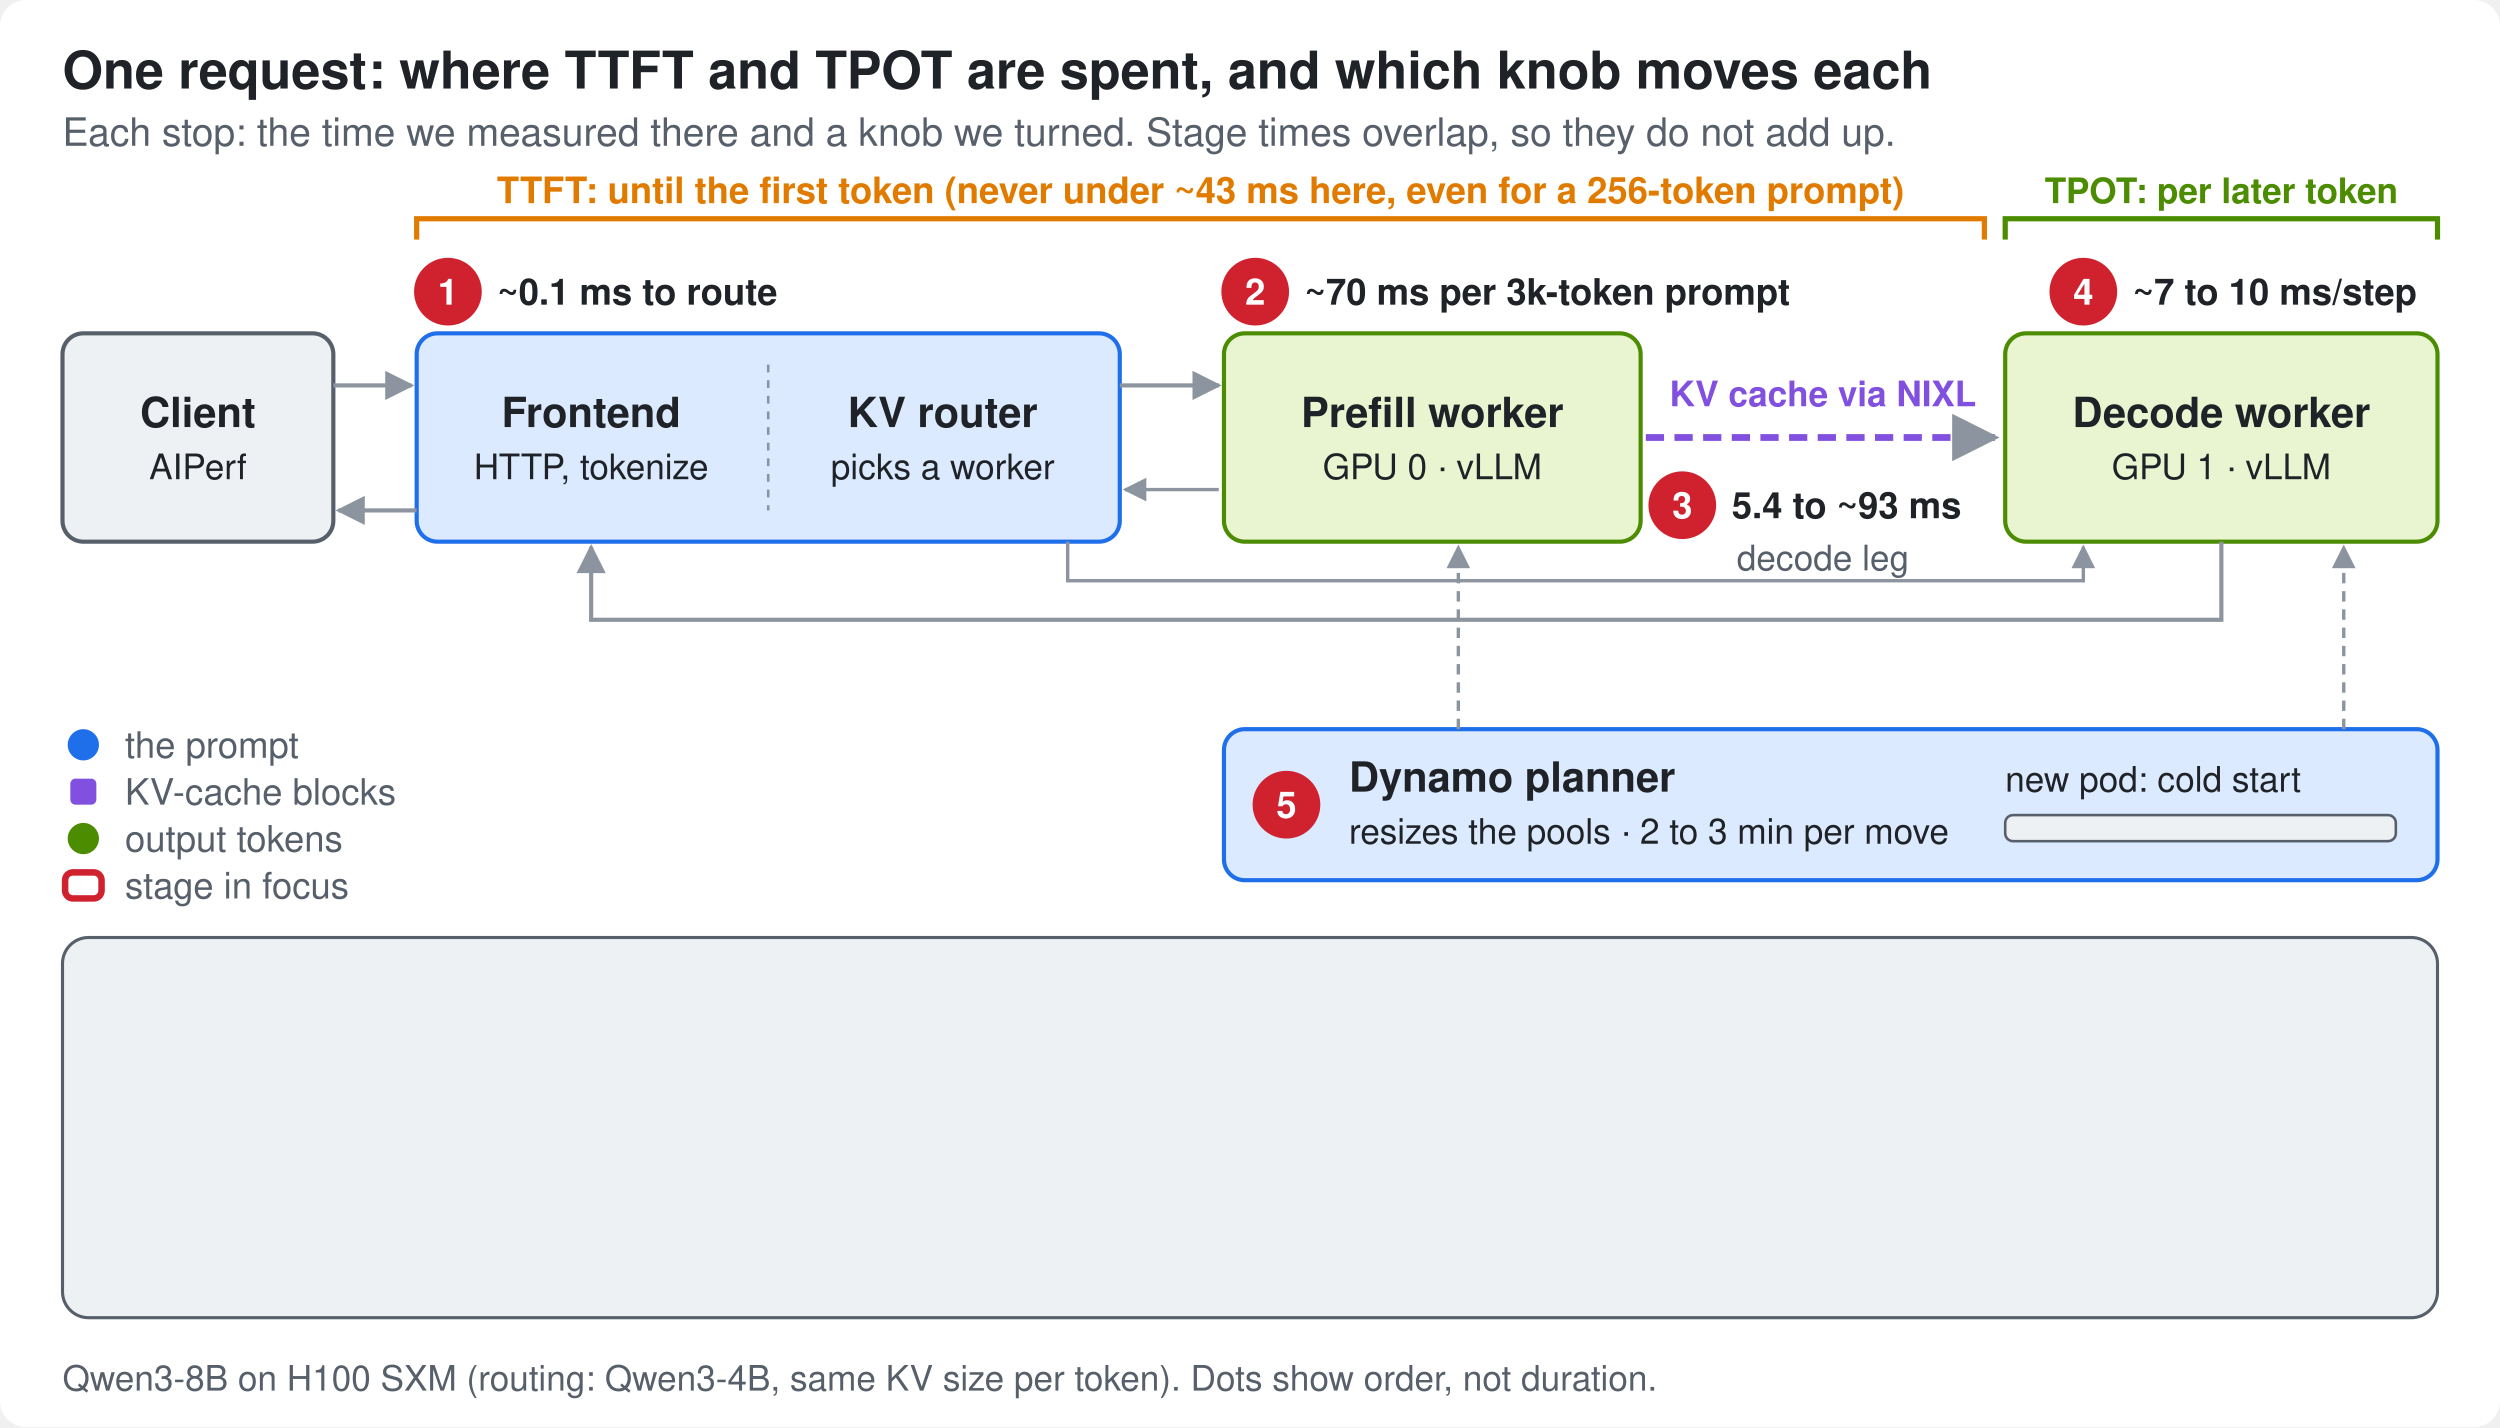
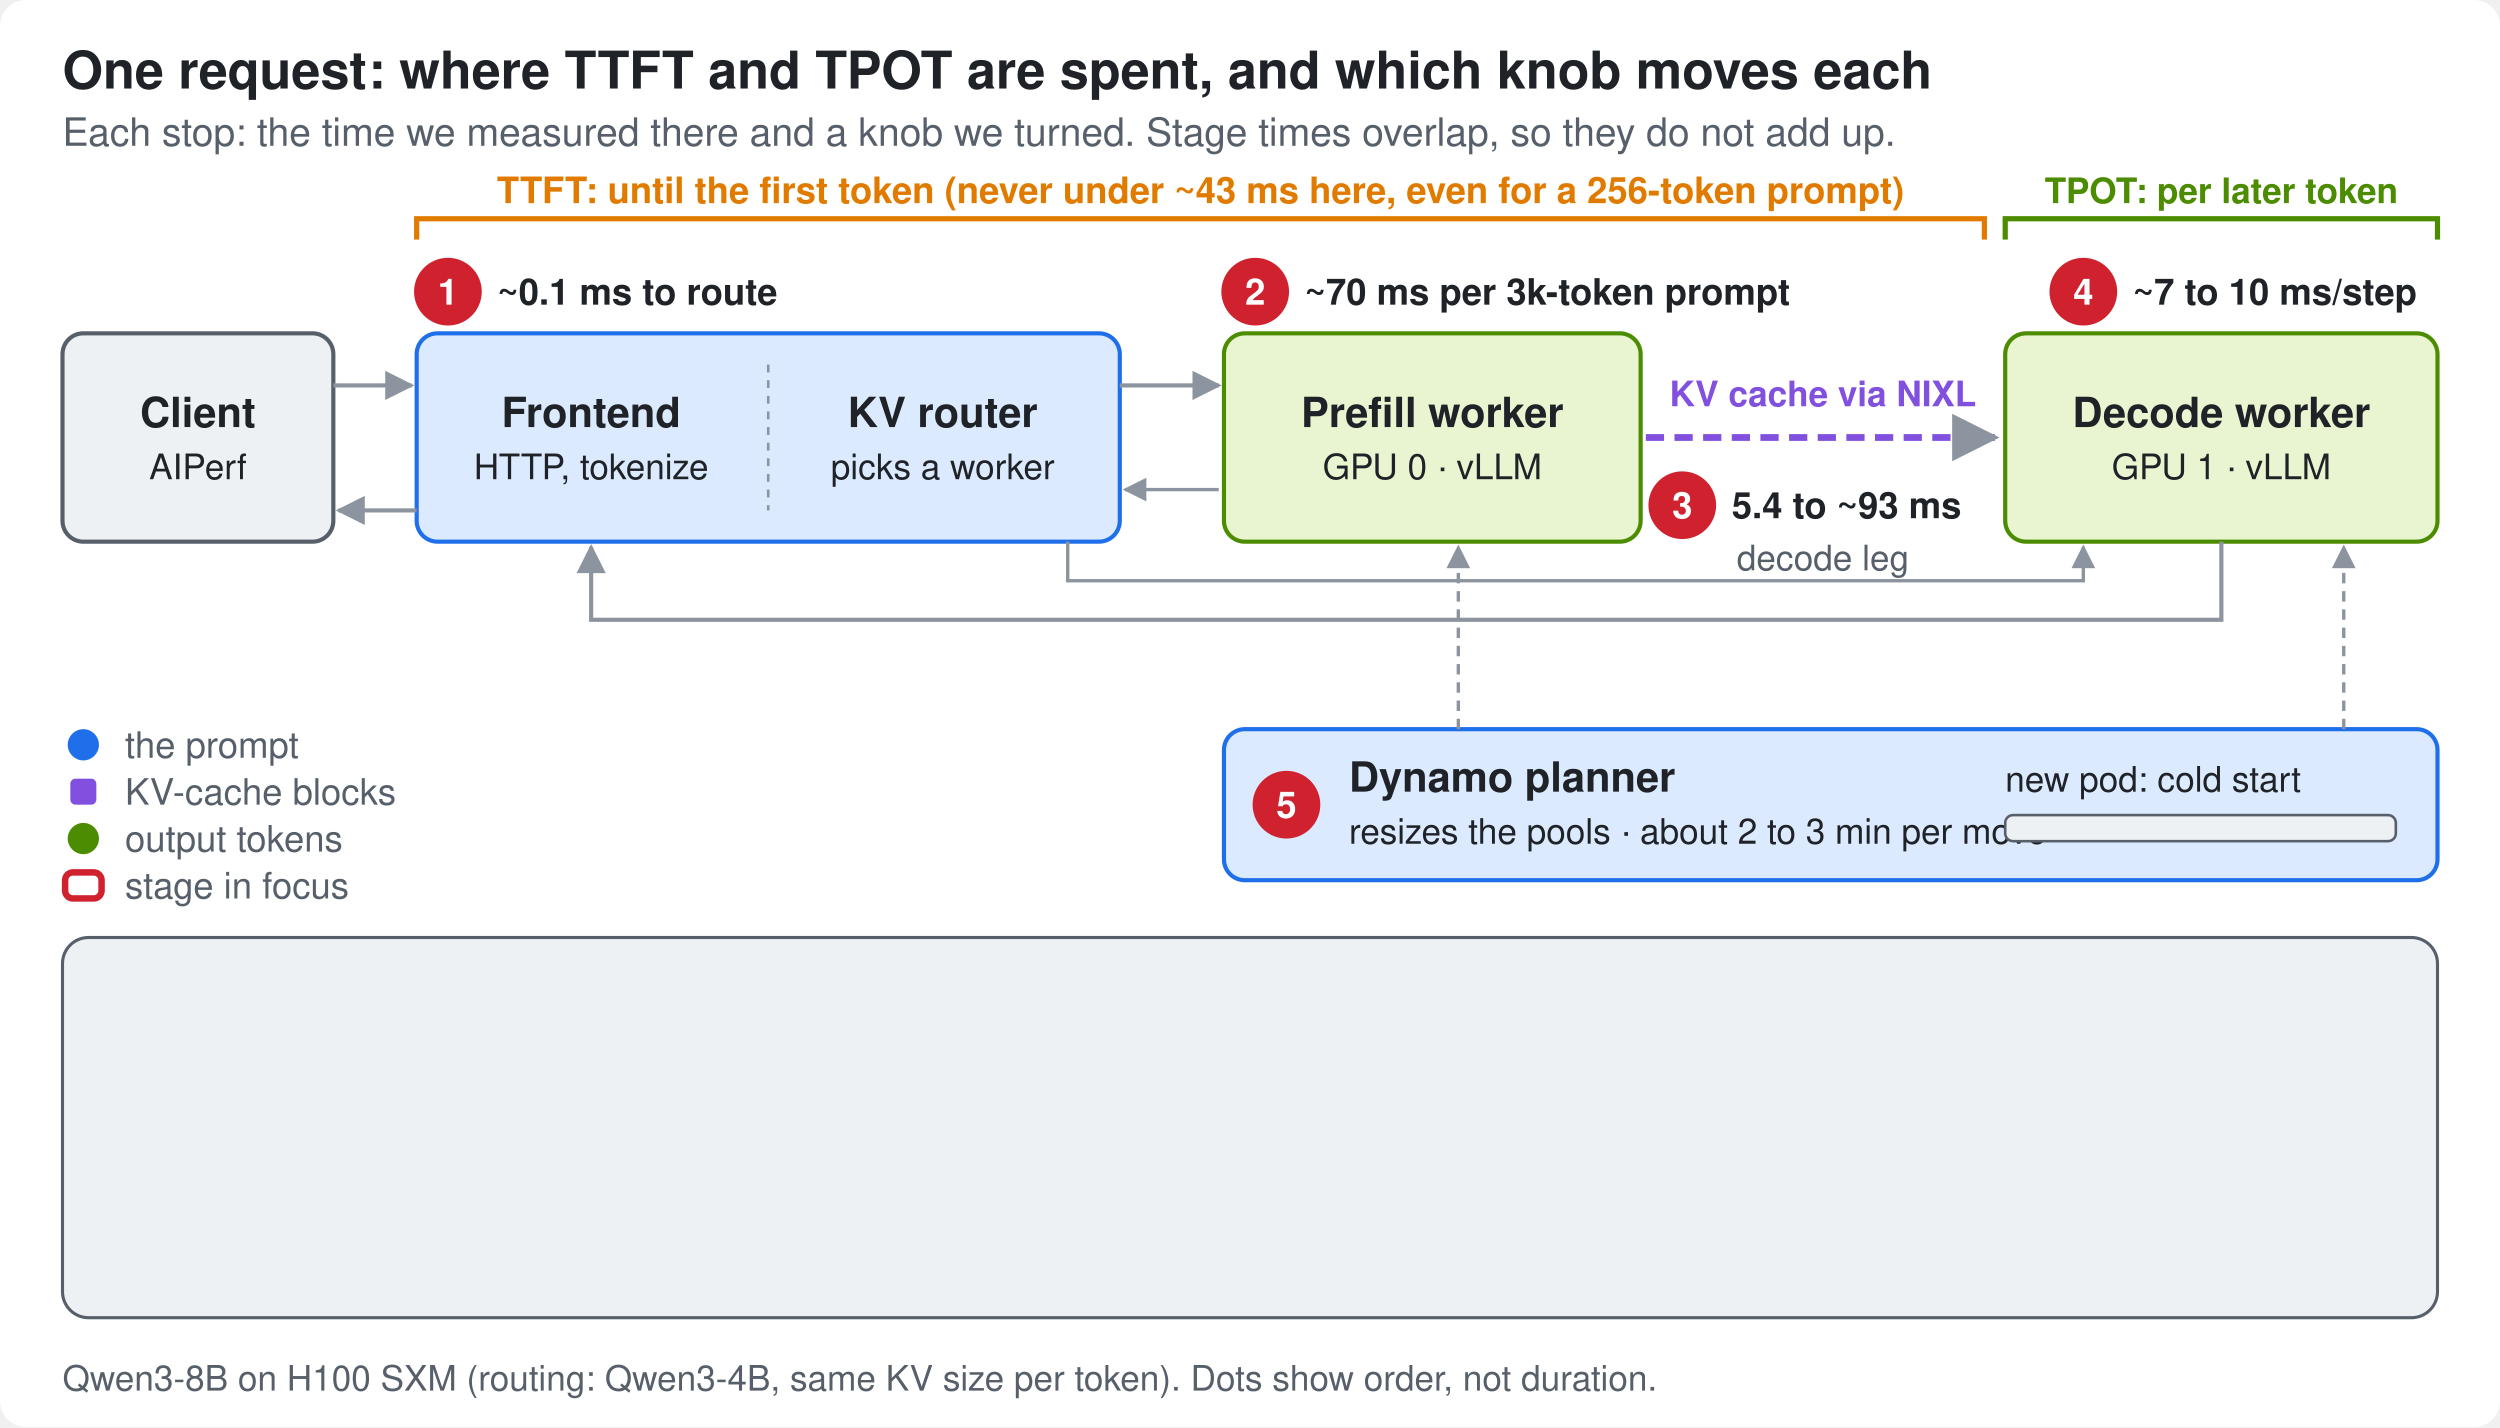
<svg xmlns="http://www.w3.org/2000/svg" viewBox="0 0 960 548" width="960" height="548" role="img">
  <style>
  .bg { fill: #ffffff; }
  .ink { fill: #1f2328; } .muted { fill: #57606a; } .boxink { fill: #1f2328; }
  .line { stroke: #8c959f; }
  .client { fill: #eef1f4; stroke: #57606a; }
  .dynamo { fill: #dbeafe; stroke: #1f6feb; }
  .gpu { fill: #e8f5d0; stroke: #4c8c00; }
  .kvbox { fill: #efe4ff; stroke: #8250df; }
  .prefill { fill: #fde7c9; stroke: #e07b00; }
  .decode { fill: #cfe8a9; stroke: #4c8c00; }
  .wait { fill: #ffd8d3; stroke: #cf222e; }
  .c-blue { fill: #1f6feb; } .c-green { fill: #4c8c00; } .c-orange { fill: #e07b00; }
  .c-purple { fill: #8250df; } .c-red { fill: #cf222e; }
  .s-purple { stroke: #8250df; } .s-red { stroke: #cf222e; }
  text { font-family: -apple-system, BlinkMacSystemFont, 'Segoe UI', Helvetica, Arial, sans-serif; }
  .title { font-size: 17px; font-weight: 600; }
  .label { font-size: 13px; } .small { font-size: 11.5px; } .bold { font-weight: 600; }
  @media (prefers-color-scheme: dark) {
    .bg { fill: #0d1117; }
    .ink { fill: #e6edf3; } .muted { fill: #9198a1; }
    .line { stroke: #6e7681; }
  }
  @media (prefers-reduced-motion: reduce) {
    * { animation: none !important; }
    .motion { display: none; }
  }

  .t20 { font-size: 20px; } .t18 { font-size: 18px; } .t16 { font-size: 16px; } .t15 { font-size: 15px; }
  .t14 { font-size: 14px; } .t13 { font-size: 13.5px; }
  .c-white { fill: #ffffff; } .halo { fill: none; stroke: #cf222e; stroke-width: 4px; }
  .ring { fill: none; stroke: #cf222e; stroke-width: 2.5px; transform-box: fill-box; transform-origin: center; }
  .s-orange { stroke: #e07b00; } .s-green { stroke: #4c8c00; } .s-blue { stroke: #1f6feb; }
  .still { display: none; }
  @media (prefers-reduced-motion: reduce) { .still { display: inline; } }
  @keyframes gttft { 0.00% { opacity: 0; } 1.73% { opacity: 0; } 2.09% { opacity: 0.8; } 49.24% { opacity: 0.8; } 49.60% { opacity: 0; } 100.00% { opacity: 0; } }
  @keyframes gtpot { 0.00% { opacity: 0; } 49.60% { opacity: 0; } 49.96% { opacity: 0.8; } 65.08% { opacity: 0.8; } 65.44% { opacity: 0; } 100.00% { opacity: 0; } }
  @keyframes hl1 { 0.00% { opacity: 0; } 1.73% { opacity: 0; } 2.09% { opacity: 0.9; } 17.21% { opacity: 0.9; } 17.57% { opacity: 0; } 100.00% { opacity: 0; } }
  @keyframes rg1 { 0.00% { opacity: 0; transform: scale(1); } 1.99% { opacity: 0; transform: scale(1); } 2.02% { opacity: 0.9; transform: scale(1); } 3.54% { opacity: 0; transform: scale(2.1); } 3.89% { opacity: 0; transform: scale(1); } 3.92% { opacity: 0.9; transform: scale(1); } 5.44% { opacity: 0; transform: scale(2.1); } 100.00% { opacity: 0; transform: scale(1); } }
  @keyframes hl2 { 0.00% { opacity: 0; } 17.91% { opacity: 0; } 18.27% { opacity: 0.9; } 33.40% { opacity: 0.9; } 33.76% { opacity: 0; } 100.00% { opacity: 0; } }
  @keyframes rg2 { 0.00% { opacity: 0; transform: scale(1); } 18.17% { opacity: 0; transform: scale(1); } 18.21% { opacity: 0.9; transform: scale(1); } 19.73% { opacity: 0; transform: scale(2.1); } 20.07% { opacity: 0; transform: scale(1); } 20.11% { opacity: 0.9; transform: scale(1); } 21.63% { opacity: 0; transform: scale(2.1); } 100.00% { opacity: 0; transform: scale(1); } }
  @keyframes hl3 { 0.00% { opacity: 0; } 33.76% { opacity: 0; } 34.12% { opacity: 0.9; } 49.24% { opacity: 0.9; } 49.60% { opacity: 0; } 100.00% { opacity: 0; } }
  @keyframes rg3 { 0.00% { opacity: 0; transform: scale(1); } 34.02% { opacity: 0; transform: scale(1); } 34.05% { opacity: 0.9; transform: scale(1); } 35.57% { opacity: 0; transform: scale(2.1); } 35.92% { opacity: 0; transform: scale(1); } 35.95% { opacity: 0.9; transform: scale(1); } 37.48% { opacity: 0; transform: scale(2.1); } 100.00% { opacity: 0; transform: scale(1); } }
  @keyframes hl4 { 0.00% { opacity: 0; } 49.60% { opacity: 0; } 49.96% { opacity: 0.9; } 65.08% { opacity: 0.9; } 65.44% { opacity: 0; } 100.00% { opacity: 0; } }
  @keyframes rg4 { 0.00% { opacity: 0; transform: scale(1); } 49.86% { opacity: 0; transform: scale(1); } 49.89% { opacity: 0.9; transform: scale(1); } 51.42% { opacity: 0; transform: scale(2.1); } 51.76% { opacity: 0; transform: scale(1); } 51.80% { opacity: 0.9; transform: scale(1); } 53.32% { opacity: 0; transform: scale(2.1); } 100.00% { opacity: 0; transform: scale(1); } }
  @keyframes hl5 { 0.00% { opacity: 0; } 65.44% { opacity: 0; } 65.80% { opacity: 0.9; } 80.92% { opacity: 0.9; } 81.28% { opacity: 0; } 100.00% { opacity: 0; } }
  @keyframes rg5 { 0.00% { opacity: 0; transform: scale(1); } 65.92% { opacity: 0; transform: scale(1); } 65.98% { opacity: 0.9; transform: scale(1); } 68.77% { opacity: 0; transform: scale(2.1); } 69.40% { opacity: 0; transform: scale(1); } 69.47% { opacity: 0.9; transform: scale(1); } 72.25% { opacity: 0; transform: scale(2.1); } 100.00% { opacity: 0; transform: scale(1); } }
  @keyframes prompt { 0.00% { opacity: 0; transform: translate(128px, 148px); } 0.16% { opacity: 0; transform: translate(128px, 148px); } 0.17% { opacity: 1; transform: translate(128px, 148px); } 1.56% { opacity: 1; transform: translate(154px, 148px); } 17.57% { opacity: 1; transform: translate(154px, 148px); } 17.65% { opacity: 1; transform: translate(160px, 128px); } 18.09% { opacity: 1; transform: translate(430px, 128px); } 18.17% { opacity: 1; transform: translate(436px, 148px); } 18.26% { opacity: 1; transform: translate(464px, 148px); } 33.76% { opacity: 1; transform: translate(464px, 148px); } 33.78% { opacity: 0; transform: translate(464px, 148px); } 100.00% { opacity: 0; transform: translate(464px, 148px); } }
  @keyframes leg2 { 0.00% { opacity: 0; transform: translate(468px, 188px); } 33.84% { opacity: 0; transform: translate(468px, 188px); } 33.85% { opacity: 1; transform: translate(468px, 188px); } 34.19% { opacity: 1; transform: translate(432px, 188px); } 34.28% { opacity: 1; transform: translate(410px, 206px); } 34.45% { opacity: 1; transform: translate(410px, 223px); } 34.97% { opacity: 1; transform: translate(800px, 223px); } 35.14% { opacity: 1; transform: translate(800px, 210px); } 35.16% { opacity: 0; transform: translate(800px, 210px); } 100.00% { opacity: 0; transform: translate(800px, 210px); } }
  @keyframes kv0 { 0.00% { opacity: 0; transform: translate(634px, 168px); } 35.22% { opacity: 0; transform: translate(634px, 168px); } 35.23% { opacity: 1; transform: translate(634px, 168px); } 36.09% { opacity: 1; transform: translate(764px, 168px); } 36.11% { opacity: 0; transform: translate(764px, 168px); } 100.00% { opacity: 0; transform: translate(764px, 168px); } }
  @keyframes kv1 { 0.00% { opacity: 0; transform: translate(634px, 168px); } 35.58% { opacity: 0; transform: translate(634px, 168px); } 35.59% { opacity: 1; transform: translate(634px, 168px); } 36.46% { opacity: 1; transform: translate(764px, 168px); } 36.47% { opacity: 0; transform: translate(764px, 168px); } 100.00% { opacity: 0; transform: translate(764px, 168px); } }
  @keyframes kv2 { 0.00% { opacity: 0; transform: translate(634px, 168px); } 35.94% { opacity: 0; transform: translate(634px, 168px); } 35.95% { opacity: 1; transform: translate(634px, 168px); } 36.82% { opacity: 1; transform: translate(764px, 168px); } 36.84% { opacity: 0; transform: translate(764px, 168px); } 100.00% { opacity: 0; transform: translate(764px, 168px); } }
  @keyframes kv3 { 0.00% { opacity: 0; transform: translate(634px, 168px); } 36.31% { opacity: 0; transform: translate(634px, 168px); } 36.32% { opacity: 1; transform: translate(634px, 168px); } 37.18% { opacity: 1; transform: translate(764px, 168px); } 37.20% { opacity: 0; transform: translate(764px, 168px); } 100.00% { opacity: 0; transform: translate(764px, 168px); } }
  @keyframes kv4 { 0.00% { opacity: 0; transform: translate(634px, 168px); } 36.67% { opacity: 0; transform: translate(634px, 168px); } 36.68% { opacity: 1; transform: translate(634px, 168px); } 37.54% { opacity: 1; transform: translate(764px, 168px); } 37.56% { opacity: 0; transform: translate(764px, 168px); } 100.00% { opacity: 0; transform: translate(764px, 168px); } }
  @keyframes kv5 { 0.00% { opacity: 0; transform: translate(634px, 168px); } 37.03% { opacity: 0; transform: translate(634px, 168px); } 37.04% { opacity: 1; transform: translate(634px, 168px); } 37.91% { opacity: 1; transform: translate(764px, 168px); } 37.92% { opacity: 0; transform: translate(764px, 168px); } 100.00% { opacity: 0; transform: translate(764px, 168px); } }
  @keyframes kv6 { 0.00% { opacity: 0; transform: translate(634px, 168px); } 37.40% { opacity: 0; transform: translate(634px, 168px); } 37.41% { opacity: 1; transform: translate(634px, 168px); } 38.27% { opacity: 1; transform: translate(764px, 168px); } 38.29% { opacity: 0; transform: translate(764px, 168px); } 100.00% { opacity: 0; transform: translate(764px, 168px); } }
  @keyframes kv7 { 0.00% { opacity: 0; transform: translate(634px, 168px); } 37.76% { opacity: 0; transform: translate(634px, 168px); } 37.77% { opacity: 1; transform: translate(634px, 168px); } 38.63% { opacity: 1; transform: translate(764px, 168px); } 38.65% { opacity: 0; transform: translate(764px, 168px); } 100.00% { opacity: 0; transform: translate(764px, 168px); } }
  @keyframes kv8 { 0.00% { opacity: 0; transform: translate(634px, 168px); } 38.12% { opacity: 0; transform: translate(634px, 168px); } 38.13% { opacity: 1; transform: translate(634px, 168px); } 41.59% { opacity: 1; transform: translate(764px, 168px); } 41.80% { opacity: 0; transform: translate(764px, 168px); } 100.00% { opacity: 0; transform: translate(764px, 168px); } }
  @keyframes kv9 { 0.00% { opacity: 0; transform: translate(634px, 168px); } 38.48% { opacity: 0; transform: translate(634px, 168px); } 38.49% { opacity: 1; transform: translate(634px, 168px); } 46.14% { opacity: 1; transform: translate(764px, 168px); } 46.35% { opacity: 0; transform: translate(764px, 168px); } 100.00% { opacity: 0; transform: translate(764px, 168px); } }
  @keyframes tok0 { 0.00% { opacity: 0; transform: translate(853px, 210px); } 49.94% { opacity: 0; transform: translate(853px, 210px); } 49.95% { opacity: 1; transform: translate(853px, 210px); } 50.29% { opacity: 1; transform: translate(853px, 238px); } 51.67% { opacity: 1; transform: translate(227px, 238px); } 51.93% { opacity: 1; transform: translate(227px, 214px); } 52.19% { opacity: 1; transform: translate(158px, 196px); } 52.37% { opacity: 1; transform: translate(130px, 196px); } 52.38% { opacity: 0; transform: translate(130px, 196px); } 100.00% { opacity: 0; transform: translate(130px, 196px); } }
  @keyframes tok1 { 0.00% { opacity: 0; transform: translate(853px, 210px); } 50.46% { opacity: 0; transform: translate(853px, 210px); } 50.47% { opacity: 1; transform: translate(853px, 210px); } 50.81% { opacity: 1; transform: translate(853px, 238px); } 52.19% { opacity: 1; transform: translate(227px, 238px); } 52.45% { opacity: 1; transform: translate(227px, 214px); } 52.71% { opacity: 1; transform: translate(158px, 196px); } 52.88% { opacity: 1; transform: translate(130px, 196px); } 52.90% { opacity: 0; transform: translate(130px, 196px); } 100.00% { opacity: 0; transform: translate(130px, 196px); } }
  @keyframes tok2 { 0.00% { opacity: 0; transform: translate(853px, 210px); } 50.97% { opacity: 0; transform: translate(853px, 210px); } 50.98% { opacity: 1; transform: translate(853px, 210px); } 51.33% { opacity: 1; transform: translate(853px, 238px); } 52.71% { opacity: 1; transform: translate(227px, 238px); } 52.97% { opacity: 1; transform: translate(227px, 214px); } 53.23% { opacity: 1; transform: translate(158px, 196px); } 53.40% { opacity: 1; transform: translate(130px, 196px); } 53.42% { opacity: 0; transform: translate(130px, 196px); } 100.00% { opacity: 0; transform: translate(130px, 196px); } }
  @keyframes tok3 { 0.00% { opacity: 0; transform: translate(853px, 210px); } 51.49% { opacity: 0; transform: translate(853px, 210px); } 51.50% { opacity: 1; transform: translate(853px, 210px); } 51.85% { opacity: 1; transform: translate(853px, 238px); } 53.23% { opacity: 1; transform: translate(227px, 238px); } 53.49% { opacity: 1; transform: translate(227px, 214px); } 53.75% { opacity: 1; transform: translate(158px, 196px); } 53.92% { opacity: 1; transform: translate(130px, 196px); } 53.94% { opacity: 0; transform: translate(130px, 196px); } 100.00% { opacity: 0; transform: translate(130px, 196px); } }
  @keyframes tok4 { 0.00% { opacity: 0; transform: translate(853px, 210px); } 52.01% { opacity: 0; transform: translate(853px, 210px); } 52.02% { opacity: 1; transform: translate(853px, 210px); } 52.37% { opacity: 1; transform: translate(853px, 238px); } 53.75% { opacity: 1; transform: translate(227px, 238px); } 54.01% { opacity: 1; transform: translate(227px, 214px); } 54.27% { opacity: 1; transform: translate(158px, 196px); } 54.44% { opacity: 1; transform: translate(130px, 196px); } 54.46% { opacity: 0; transform: translate(130px, 196px); } 100.00% { opacity: 0; transform: translate(130px, 196px); } }
  @keyframes cold { 0.00% { transform: scaleX(0); } 66.08% { transform: scaleX(0); } 74.95% { transform: scaleX(1); } 80.97% { transform: scaleX(1); } 81.07% { transform: scaleX(0); } 100.00% { transform: scaleX(0); } }
  @keyframes co1 { 0.00% { opacity: 0; } 1.73% { opacity: 0; } 2.09% { opacity: 1; } 17.21% { opacity: 1; } 17.57% { opacity: 0; } 100.00% { opacity: 0; } }
  @keyframes co2 { 0.00% { opacity: 0; } 17.91% { opacity: 0; } 18.27% { opacity: 1; } 33.40% { opacity: 1; } 33.76% { opacity: 0; } 100.00% { opacity: 0; } }
  @keyframes co3 { 0.00% { opacity: 0; } 33.76% { opacity: 0; } 34.12% { opacity: 1; } 49.24% { opacity: 1; } 49.60% { opacity: 0; } 100.00% { opacity: 0; } }
  @keyframes co4 { 0.00% { opacity: 0; } 49.60% { opacity: 0; } 49.96% { opacity: 1; } 65.08% { opacity: 1; } 65.44% { opacity: 0; } 100.00% { opacity: 0; } }
  @keyframes co5 { 0.00% { opacity: 0; } 65.44% { opacity: 0; } 65.80% { opacity: 1; } 80.92% { opacity: 1; } 81.28% { opacity: 0; } 100.00% { opacity: 0; } }
  @keyframes score { 0.00% { opacity: 0; } 81.28% { opacity: 0; } 81.64% { opacity: 1; } 99.38% { opacity: 1; } 99.74% { opacity: 0; } 100.00% { opacity: 0; } }
  @keyframes rgall { 0.00% { opacity: 0; } 81.28% { opacity: 0; } 81.64% { opacity: 0.9; } 99.38% { opacity: 0.9; } 99.74% { opacity: 0; } 100.00% { opacity: 0; } }</style>
  <rect class="bg" x="0" y="0" width="960" height="548" rx="10" />
  <defs>
    <marker id="head" viewBox="0 0 10 10" refX="9" refY="5" markerWidth="7" markerHeight="7" orient="auto-start-reverse">
      <path d="M0,0 L10,5 L0,10 z" fill="#8c959f" />
    </marker>
  </defs>
  <text class="ink t20 bold" x="24" y="34">One request: where TTFT and TPOT are spent, and which knob moves each</text>
  <text class="muted t15" x="24" y="56">Each stop: the time we measured there and a knob we turned. Stage times overlap, so they do not add up.</text>
  <path class="s-orange" d="M160,92 V84 H762 V92" fill="none" stroke-width="2" />
  <text class="c-orange t14 bold" x="461" y="78" text-anchor="middle">TTFT: until the first token (never under ~43 ms here, even for a 256-token prompt)</text>
  <path class="s-green" d="M770,92 V84 H936 V92" fill="none" stroke-width="2" />
  <text class="c-green t13 bold" x="853" y="78" text-anchor="middle">TPOT: per later token</text>
  <path class="s-orange motion" style="animation: gttft 69.44s linear infinite; opacity: 0;" d="M160,92 V84 H762 V92" fill="none" stroke-width="5" />
  <path class="s-green motion" style="animation: gtpot 69.44s linear infinite; opacity: 0;" d="M770,92 V84 H936 V92" fill="none" stroke-width="5" />
  <rect class="client" x="24" y="128" width="104" height="80" rx="8" stroke-width="1.6" />
  <text class="boxink t16 bold" x="76" y="164" text-anchor="middle">Client</text>
  <text class="boxink t13" x="76" y="184" text-anchor="middle">AIPerf</text>
  <rect class="dynamo" x="160" y="128" width="270" height="80" rx="8" stroke-width="1.6" />
  <line class="line" x1="295" y1="140" x2="295" y2="196" stroke-width="1" stroke-dasharray="3 3" />
  <text class="boxink t16 bold" x="227" y="164" text-anchor="middle">Frontend</text>
  <text class="boxink t13" x="227" y="184" text-anchor="middle">HTTP, tokenize</text>
  <text class="boxink t16 bold" x="362" y="164" text-anchor="middle">KV router</text>
  <text class="boxink t13" x="362" y="184" text-anchor="middle">picks a worker</text>
  <rect class="gpu" x="470" y="128" width="160" height="80" rx="8" stroke-width="1.6" />
  <text class="boxink t16 bold" x="550" y="164" text-anchor="middle">Prefill worker</text>
  <text class="boxink t13" x="550" y="184" text-anchor="middle">GPU 0 · vLLM</text>
  <rect class="gpu" x="770" y="128" width="166" height="80" rx="8" stroke-width="1.6" />
  <text class="boxink t16 bold" x="853" y="164" text-anchor="middle">Decode worker</text>
  <text class="boxink t13" x="853" y="184" text-anchor="middle">GPU 1 · vLLM</text>
  <line class="line" x1="128" y1="148" x2="158" y2="148" stroke-width="1.6" marker-end="url(#head)" />
  <line class="line" x1="430" y1="148" x2="468" y2="148" stroke-width="1.6" marker-end="url(#head)" />
  <line class="line" x1="468" y1="188" x2="432" y2="188" stroke-width="1.3" marker-end="url(#head)" />
  <line class="s-purple" x1="632" y1="168" x2="766" y2="168" stroke-width="2.6" stroke-dasharray="7 4" marker-end="url(#head)" />
  <text class="c-purple t13 bold" x="700" y="156" text-anchor="middle">KV cache via NIXL</text>
  <polyline class="line" points="410,208 410,223 800,223 800,210" fill="none" stroke-width="1.3" marker-end="url(#head)" />
  <text class="muted t13" x="700" y="219" text-anchor="middle">decode leg</text>
  <polyline class="line" points="853,208 853,238 227,238 227,210" fill="none" stroke-width="1.6" marker-end="url(#head)" />
  <line class="line" x1="160" y1="196" x2="130" y2="196" stroke-width="1.6" marker-end="url(#head)" />
  <rect class="dynamo" x="470" y="280" width="466" height="58" rx="8" stroke-width="1.6" />
  <circle class="c-red" cx="494" cy="309" r="13" />
  <text class="c-white t14 bold" x="494" y="314" text-anchor="middle">5</text>
  <text class="boxink t16 bold" x="518" y="304">Dynamo planner</text>
-   <text class="boxink t13" x="518" y="324">resizes the pools · 2 to 3 min per move</text>
+   <text class="boxink t13" x="518" y="324">resizes the pools · about 2 to 3 min per move</text>
  <text class="boxink t13" x="770" y="304">new pod: cold start</text>
  <rect class="client" x="770" y="313" width="150" height="10" rx="3" stroke-width="1" />
  <line class="line" x1="560" y1="280" x2="560" y2="210" stroke-width="1.3" stroke-dasharray="4 3" marker-end="url(#head)" />
  <line class="line" x1="900" y1="280" x2="900" y2="210" stroke-width="1.3" stroke-dasharray="4 3" marker-end="url(#head)" />
  <circle class="c-red" cx="172" cy="112" r="13" />
  <text class="c-white t14 bold" x="172" y="117" text-anchor="middle">1</text>
  <text class="ink t14 bold" x="191" y="117">~0.1 ms to route</text>
  <circle class="c-red" cx="482" cy="112" r="13" />
  <text class="c-white t14 bold" x="482" y="117" text-anchor="middle">2</text>
  <text class="ink t14 bold" x="501" y="117">~70 ms per 3k-token prompt</text>
  <circle class="c-red" cx="646" cy="194" r="13" />
  <text class="c-white t14 bold" x="646" y="199" text-anchor="middle">3</text>
  <text class="ink t14 bold" x="665" y="199">5.4 to ~93 ms</text>
  <circle class="c-red" cx="800" cy="112" r="13" />
  <text class="c-white t14 bold" x="800" y="117" text-anchor="middle">4</text>
  <text class="ink t14 bold" x="819" y="117">~7 to 10 ms/step</text>
  <circle class="c-blue" cx="32" cy="286" r="6" />
  <text class="muted t14" x="48" y="291">the prompt</text>
  <rect class="c-purple" x="27" y="299" width="10" height="10" rx="2" />
  <text class="muted t14" x="48" y="309">KV-cache blocks</text>
  <circle class="c-green" cx="32" cy="322" r="6" />
  <text class="muted t14" x="48" y="327">output tokens</text>
  <rect class="halo" x="25" y="335" width="14" height="10" rx="3" style="stroke-width: 2.5px;" />
  <text class="muted t14" x="48" y="345">stage in focus</text>
  <rect class="halo motion" style="animation: hl1 69.44s linear infinite; opacity: 0;" x="157" y="125" width="276" height="86" rx="10" />
  <circle class="ring motion" style="animation: rg1 69.44s linear infinite; opacity: 0;" cx="172" cy="112" r="13" />
  <rect class="halo motion" style="animation: hl2 69.44s linear infinite; opacity: 0;" x="467" y="125" width="166" height="86" rx="10" />
  <circle class="ring motion" style="animation: rg2 69.44s linear infinite; opacity: 0;" cx="482" cy="112" r="13" />
  <rect class="halo motion" style="animation: hl3 69.44s linear infinite; opacity: 0;" x="631" y="135" width="138" height="42" rx="10" />
  <circle class="ring motion" style="animation: rg3 69.44s linear infinite; opacity: 0;" cx="646" cy="194" r="13" />
  <rect class="halo motion" style="animation: hl4 69.44s linear infinite; opacity: 0;" x="767" y="125" width="172" height="86" rx="10" />
  <circle class="ring motion" style="animation: rg4 69.44s linear infinite; opacity: 0;" cx="800" cy="112" r="13" />
  <rect class="halo motion" style="animation: hl5 69.44s linear infinite; opacity: 0;" x="467" y="277" width="472" height="64" rx="10" />
  <circle class="ring motion" style="animation: rg5 69.44s linear infinite; opacity: 0;" cx="494" cy="309" r="13" />
  <circle class="c-blue motion" style="animation: prompt 69.44s linear infinite; opacity: 0;" r="7" cx="0" cy="0" />
  <circle class="c-blue motion" style="animation: leg2 69.44s linear infinite; opacity: 0;" r="6" cx="0" cy="0" />
  <rect class="c-purple motion" style="animation: kv0 69.44s linear infinite; opacity: 0;" x="-4" y="-4" width="8" height="8" rx="1.5" />
  <rect class="c-purple motion" style="animation: kv1 69.44s linear infinite; opacity: 0;" x="-4" y="-4" width="8" height="8" rx="1.5" />
  <rect class="c-purple motion" style="animation: kv2 69.44s linear infinite; opacity: 0;" x="-4" y="-4" width="8" height="8" rx="1.5" />
  <rect class="c-purple motion" style="animation: kv3 69.44s linear infinite; opacity: 0;" x="-4" y="-4" width="8" height="8" rx="1.5" />
  <rect class="c-purple motion" style="animation: kv4 69.44s linear infinite; opacity: 0;" x="-4" y="-4" width="8" height="8" rx="1.5" />
  <rect class="c-purple motion" style="animation: kv5 69.44s linear infinite; opacity: 0;" x="-4" y="-4" width="8" height="8" rx="1.5" />
  <rect class="c-purple motion" style="animation: kv6 69.44s linear infinite; opacity: 0;" x="-4" y="-4" width="8" height="8" rx="1.5" />
  <rect class="c-purple motion" style="animation: kv7 69.44s linear infinite; opacity: 0;" x="-4" y="-4" width="8" height="8" rx="1.5" />
  <rect class="c-purple motion" style="animation: kv8 69.44s linear infinite; opacity: 0;" x="-4" y="-4" width="8" height="8" rx="1.5" />
  <rect class="c-purple motion" style="animation: kv9 69.44s linear infinite; opacity: 0;" x="-4" y="-4" width="8" height="8" rx="1.5" />
  <circle class="c-green motion" style="animation: tok0 69.44s linear infinite; opacity: 0;" r="6" cx="0" cy="0" />
  <circle class="c-green motion" style="animation: tok1 69.44s linear infinite; opacity: 0;" r="6" cx="0" cy="0" />
  <circle class="c-green motion" style="animation: tok2 69.44s linear infinite; opacity: 0;" r="6" cx="0" cy="0" />
  <circle class="c-green motion" style="animation: tok3 69.44s linear infinite; opacity: 0;" r="6" cx="0" cy="0" />
  <circle class="c-green motion" style="animation: tok4 69.44s linear infinite; opacity: 0;" r="6" cx="0" cy="0" />
  <rect class="c-blue motion" x="770" y="313" width="150" height="10" rx="3" style="transform-origin: 770px 313px; animation: cold 69.44s linear infinite; transform: scaleX(0);" />
  <rect class="client" x="24" y="360" width="912" height="146" rx="10" stroke-width="1.2" />
  <g class=" motion" style="animation: co1 69.44s linear infinite; opacity: 0;">
    <circle class="c-red" cx="62" cy="398" r="19" />
    <text class="c-white t18 bold" x="62" y="403" text-anchor="middle">1</text>
    <text class="boxink t18 bold" x="96" y="404">Frontend and router: decide where the prompt runs (TTFT)</text>
    <text class="boxink t15" x="96" y="432">Time: the routing decision takes ~0.1 ms when nothing queues.</text>
    <text class="boxink t15" x="96" y="455">Knob: --router-prefill-load-scale 10: prefix hit rate 0.64 → 0.89, median TTFT unchanged at 44.6 ms.</text>
    <text class="boxink t15" x="96" y="478">Knob: --router-queue-threshold 0.5 under overload: TTFT p90 352 → 144 ms, ~34 ms router wait, TPOT +8%.</text>
    <text class="c-red t14 bold" x="920" y="404" text-anchor="end">Part 3</text>
  </g>
  <g class=" motion" style="animation: co2 69.44s linear infinite; opacity: 0;">
    <circle class="c-red" cx="62" cy="398" r="19" />
    <text class="c-white t18 bold" x="62" y="403" text-anchor="middle">2</text>
    <text class="boxink t18 bold" x="96" y="404">Prefill: sets TTFT; on a shared GPU it also sets TPOT</text>
    <text class="boxink t15" x="96" y="432">Time: a 3,000-token prompt keeps an H100 busy ~70 ms (Nsight, upper bound); one user's TTFT is 79 ms.</text>
-     <text class="boxink t15" x="96" y="455">On one shared GPU at 64 users: one token gap in ten is ~200 ms, the median ~17 ms.</text>
-     <text class="boxink t15" x="96" y="478">Knob (shared GPU): --max-num-batched-tokens 512 at 64 users: TPOT 43.7 → 17.6 ms, TTFT p50 0.6 → 4.8 s.</text>
+     <text class="boxink t15" x="96" y="455">On one shared GPU at 64 prompt-heavy users: one token gap in ten is ~200 ms, the median ~17 ms.</text>
+     <text class="boxink t15" x="96" y="478">Knob: --max-num-batched-tokens 512, same GPU and users: TPOT 43.7 → 17.6 ms, TTFT p50 0.6 → 4.8 s.</text>
    <text class="c-red t14 bold" x="920" y="404" text-anchor="end">Parts 2 and 6</text>
  </g>
  <g class=" motion" style="animation: co3 69.44s linear infinite; opacity: 0;">
    <circle class="c-red" cx="62" cy="398" r="19" />
    <text class="c-white t18 bold" x="62" y="403" text-anchor="middle">3</text>
    <text class="boxink t18 bold" x="96" y="404">KV transfer: adds to TTFT, and posting it stalls running decodes</text>
-     <text class="boxink t15" x="96" y="432">Time, 6,000-token KV cache (~845 MiB) over NVLink: 5.4 ms idle, ~93 ms under load.</text>
-     <text class="boxink t15" x="96" y="455">Why: under load it is ~13,400 scattered spans, each posted by the CPU in ~3.8 μs: ~51 ms of the ~93.</text>
-     <text class="boxink t15" x="96" y="478">Knob: --block-size 64: transfer ~93 → ~26 ms; 64 prompt-heavy users: TPOT 12.7 → 10.2 ms, TTFT p50 2.9 → 3.3 s.</text>
+     <text class="boxink t15" x="96" y="432">Time, one ~6,000-token KV cache over NVLink: 5.4 ms idle, ~93 ms under load.</text>
+     <text class="boxink t15" x="96" y="455">Why: under load it is ~13,500 scattered spans, each posted by the CPU in ~3.8 μs: ~51 ms of the ~93.</text>
+     <text class="boxink t15" x="96" y="478">Knob: --block-size 64: transfer ~93 → ~26 ms; 64 prompt-heavy users (57 in flight): TPOT -20%, TTFT p50 +15%.</text>
    <text class="c-red t14 bold" x="920" y="404" text-anchor="end">Part 4</text>
  </g>
  <g class=" motion" style="animation: co4 69.44s linear infinite; opacity: 0;">
    <circle class="c-red" cx="62" cy="398" r="19" />
    <text class="c-white t18 bold" x="62" y="403" text-anchor="middle">4</text>
    <text class="boxink t18 bold" x="96" y="404">Decode: sets TPOT, one engine step per token</text>
-     <text class="boxink t15" x="96" y="432">Time: a step reads the weights and KV cache: 6.85 ms at 1 user, 9.94 ms at 64 (short prompts).</text>
+     <text class="boxink t15" x="96" y="432">Time: a step reads the weights and KV cache: 6.85 ms at 1 user, 9.94 ms at 64 (short prompts, one GPU).</text>
    <text class="boxink t15" x="96" y="455">Knob: FP8 weights: TPOT 7.59 → 5.41 ms (-29%) at 16 short-prompt users; accuracy not evaluated.</text>
    <text class="boxink t15" x="96" y="478">Knob: prefill/decode split: TPOT 23.8 → 12.7 ms at 64 prompt-heavy users (2 GPUs).</text>
    <text class="c-red t14 bold" x="920" y="404" text-anchor="end">Parts 2, 4 and 6</text>
  </g>
  <g class=" motion" style="animation: co5 69.44s linear infinite; opacity: 0;">
    <circle class="c-red" cx="62" cy="398" r="19" />
    <text class="c-white t18 bold" x="62" y="403" text-anchor="middle">5</text>
    <text class="boxink t18 bold" x="96" y="404">Planner: sets capacity, in minutes rather than seconds</text>
    <text class="boxink t15" x="96" y="432">Time: each move deletes a pod and cold-starts another: 1 min 51 s to 2 min 49 s.</text>
    <text class="boxink t15" x="96" y="455">Setting (not varied): load thresholds checked every 10 s. A pod was cold-starting ~75% of the 5-minute</text>
    <text class="boxink t15" x="96" y="478">prefill phase (1,500-token prompts, 48 users, MIG slices on 2x H100).</text>
    <text class="c-red t14 bold" x="920" y="404" text-anchor="end">Part 5</text>
  </g>
  <g class=" motion" style="animation: score 69.44s linear infinite; opacity: 0;">
    <text class="boxink t18 bold" x="44" y="394">End to end: measured TTFT p50 and TPOT, prompt-heavy traffic on 2 H100s</text>
    <text class="c-red t14 bold" x="920" y="394" text-anchor="end">Part 4</text>
    <text class="muted t14 bold" x="350" y="422">16 users: TTFT p50 · TPOT</text>
    <text class="muted t14 bold" x="620" y="422">64 users: TTFT p50 · TPOT</text>
    <text class="boxink t15 bold" x="44" y="446">Two aggregated GPUs + KV router</text>
    <text class="boxink t15" x="350" y="446">449 ms · 9.6 ms</text>
    <text class="boxink t15" x="620" y="446">603 ms · 23.8 ms</text>
    <text class="boxink t15 bold" x="44" y="470">Prefill/decode split</text>
    <text class="boxink t15" x="350" y="470">205 ms · 8.8 ms</text>
    <text class="boxink t15" x="620" y="470">2,878 ms · 12.7 ms</text>
    <text class="boxink t15" x="44" y="496">16 users: the split wins both at p50 (p99 TTFT 1,234 vs 594 ms). 64 users: TPOT halves, TTFT grows 4.8x, req/s -24%.</text>
  </g>
  <g class=" motion" style="animation: rgall 69.44s linear infinite; opacity: 0;">
    <circle class="ring" cx="172" cy="112" r="15.5" style="stroke-width: 2px;" />
    <circle class="ring" cx="482" cy="112" r="15.5" style="stroke-width: 2px;" />
    <circle class="ring" cx="646" cy="194" r="15.5" style="stroke-width: 2px;" />
    <circle class="ring" cx="800" cy="112" r="15.5" style="stroke-width: 2px;" />
    <circle class="ring" cx="494" cy="309" r="15.5" style="stroke-width: 2px;" />
  </g>
  <g class="still">
    <circle class="c-red" cx="54" cy="385" r="11" />
    <text class="c-white t13 bold" x="54" y="390" text-anchor="middle">1</text>
    <text class="boxink t15" x="74" y="390">Router: --router-prefill-load-scale 10, hit rate 0.64 → 0.89 (Part 3)</text>
    <circle class="c-red" cx="54" cy="410" r="11" />
    <text class="c-white t13 bold" x="54" y="415" text-anchor="middle">2</text>
-     <text class="boxink t15" x="74" y="415">Prefill: chunk budget 512, one GPU, 64 users: TPOT 43.7 → 17.6 ms, TTFT p50 0.6 → 4.8 s (Part 6)</text>
+     <text class="boxink t15" x="74" y="415">Prefill: chunk budget 512, one GPU, 64 prompt-heavy users: TPOT 43.7 → 17.6 ms, TTFT p50 0.6 → 4.8 s (Part 6)</text>
    <circle class="c-red" cx="54" cy="435" r="11" />
    <text class="c-white t13 bold" x="54" y="440" text-anchor="middle">3</text>
    <text class="boxink t15" x="74" y="440">KV transfer: --block-size 64, ~93 → ~26 ms per loaded transfer, a partial fix (Part 4)</text>
    <circle class="c-red" cx="54" cy="460" r="11" />
    <text class="c-white t13 bold" x="54" y="465" text-anchor="middle">4</text>
-     <text class="boxink t15" x="74" y="465">Decode: FP8 weights, TPOT -29% at 16 users; prefill/decode split, TPOT 23.8 → 12.7 ms (Parts 4, 6)</text>
+     <text class="boxink t15" x="74" y="465">Decode: FP8 weights, TPOT -29% at 16 short-prompt users; prefill/decode split, TPOT 23.8 → 12.7 ms (Parts 4, 6)</text>
    <circle class="c-red" cx="54" cy="485" r="11" />
    <text class="c-white t13 bold" x="54" y="490" text-anchor="middle">5</text>
    <text class="boxink t15" x="74" y="490">Planner: 1 min 51 s to 2 min 49 s per move (Part 5)</text>
  </g>
  <text class="muted t13" x="24" y="534">Qwen3-8B on H100 SXM (routing: Qwen3-4B, same KV size per token). Dots show order, not duration.</text>
</svg>
